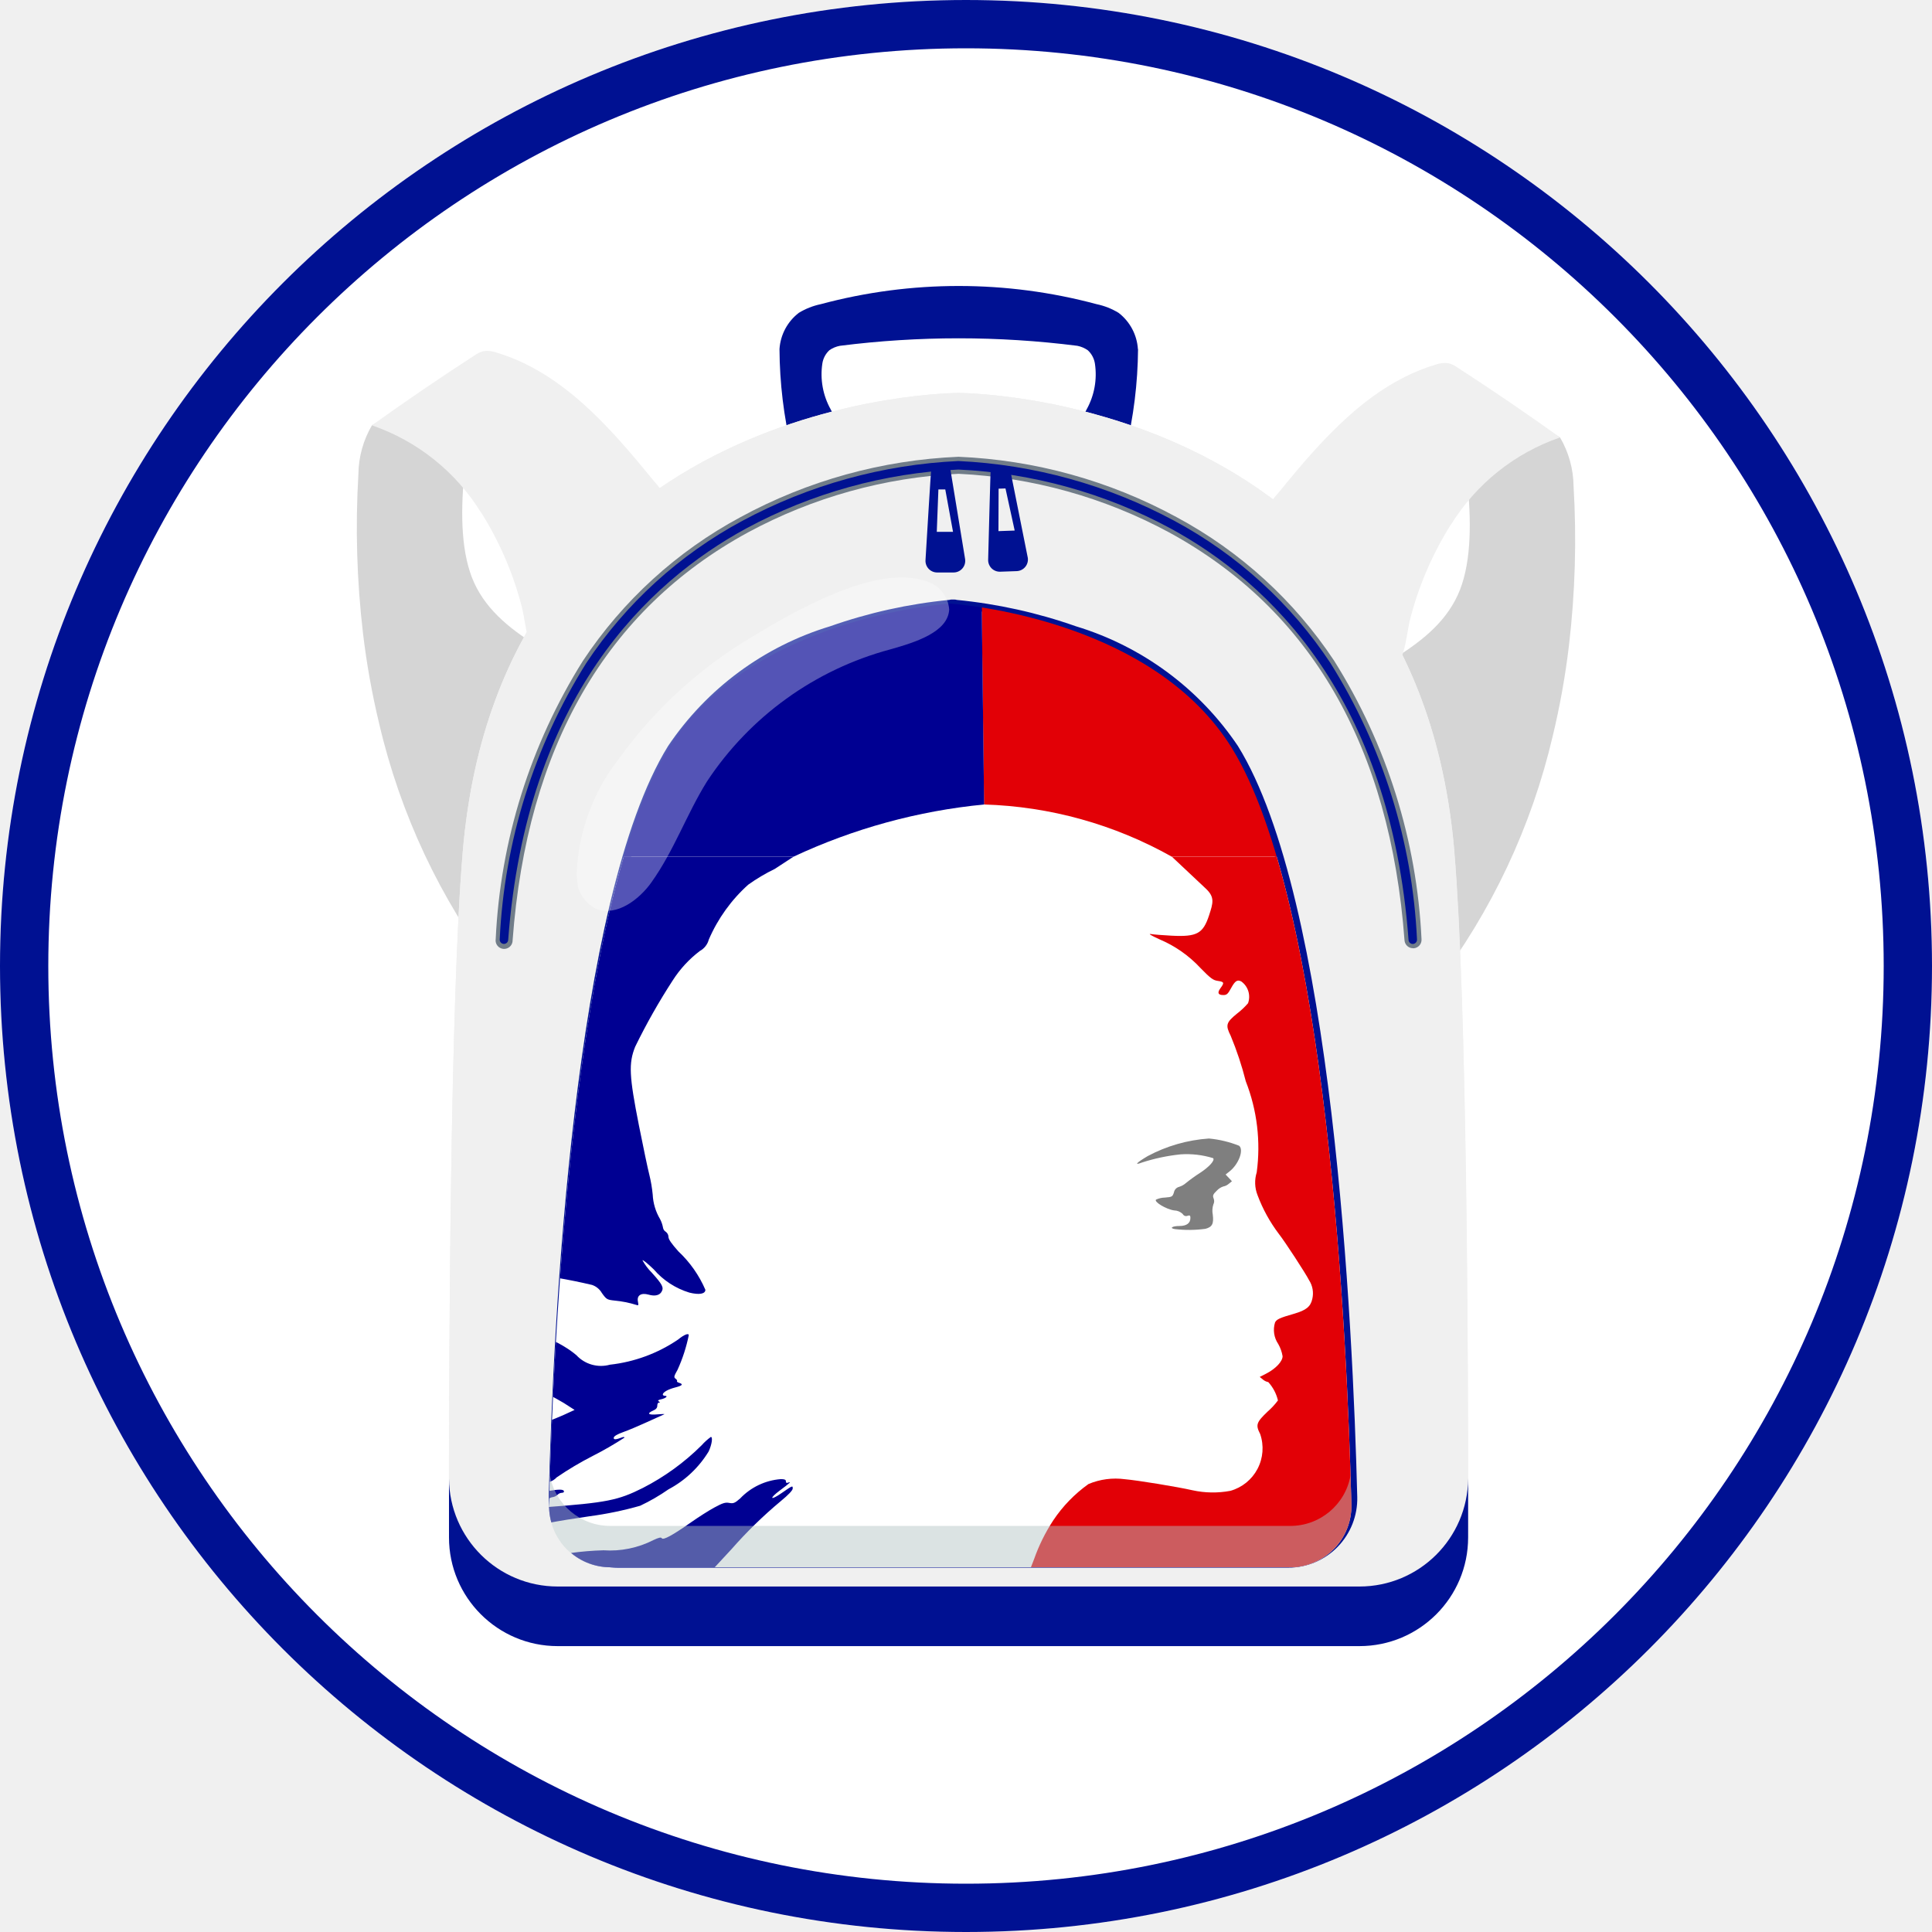
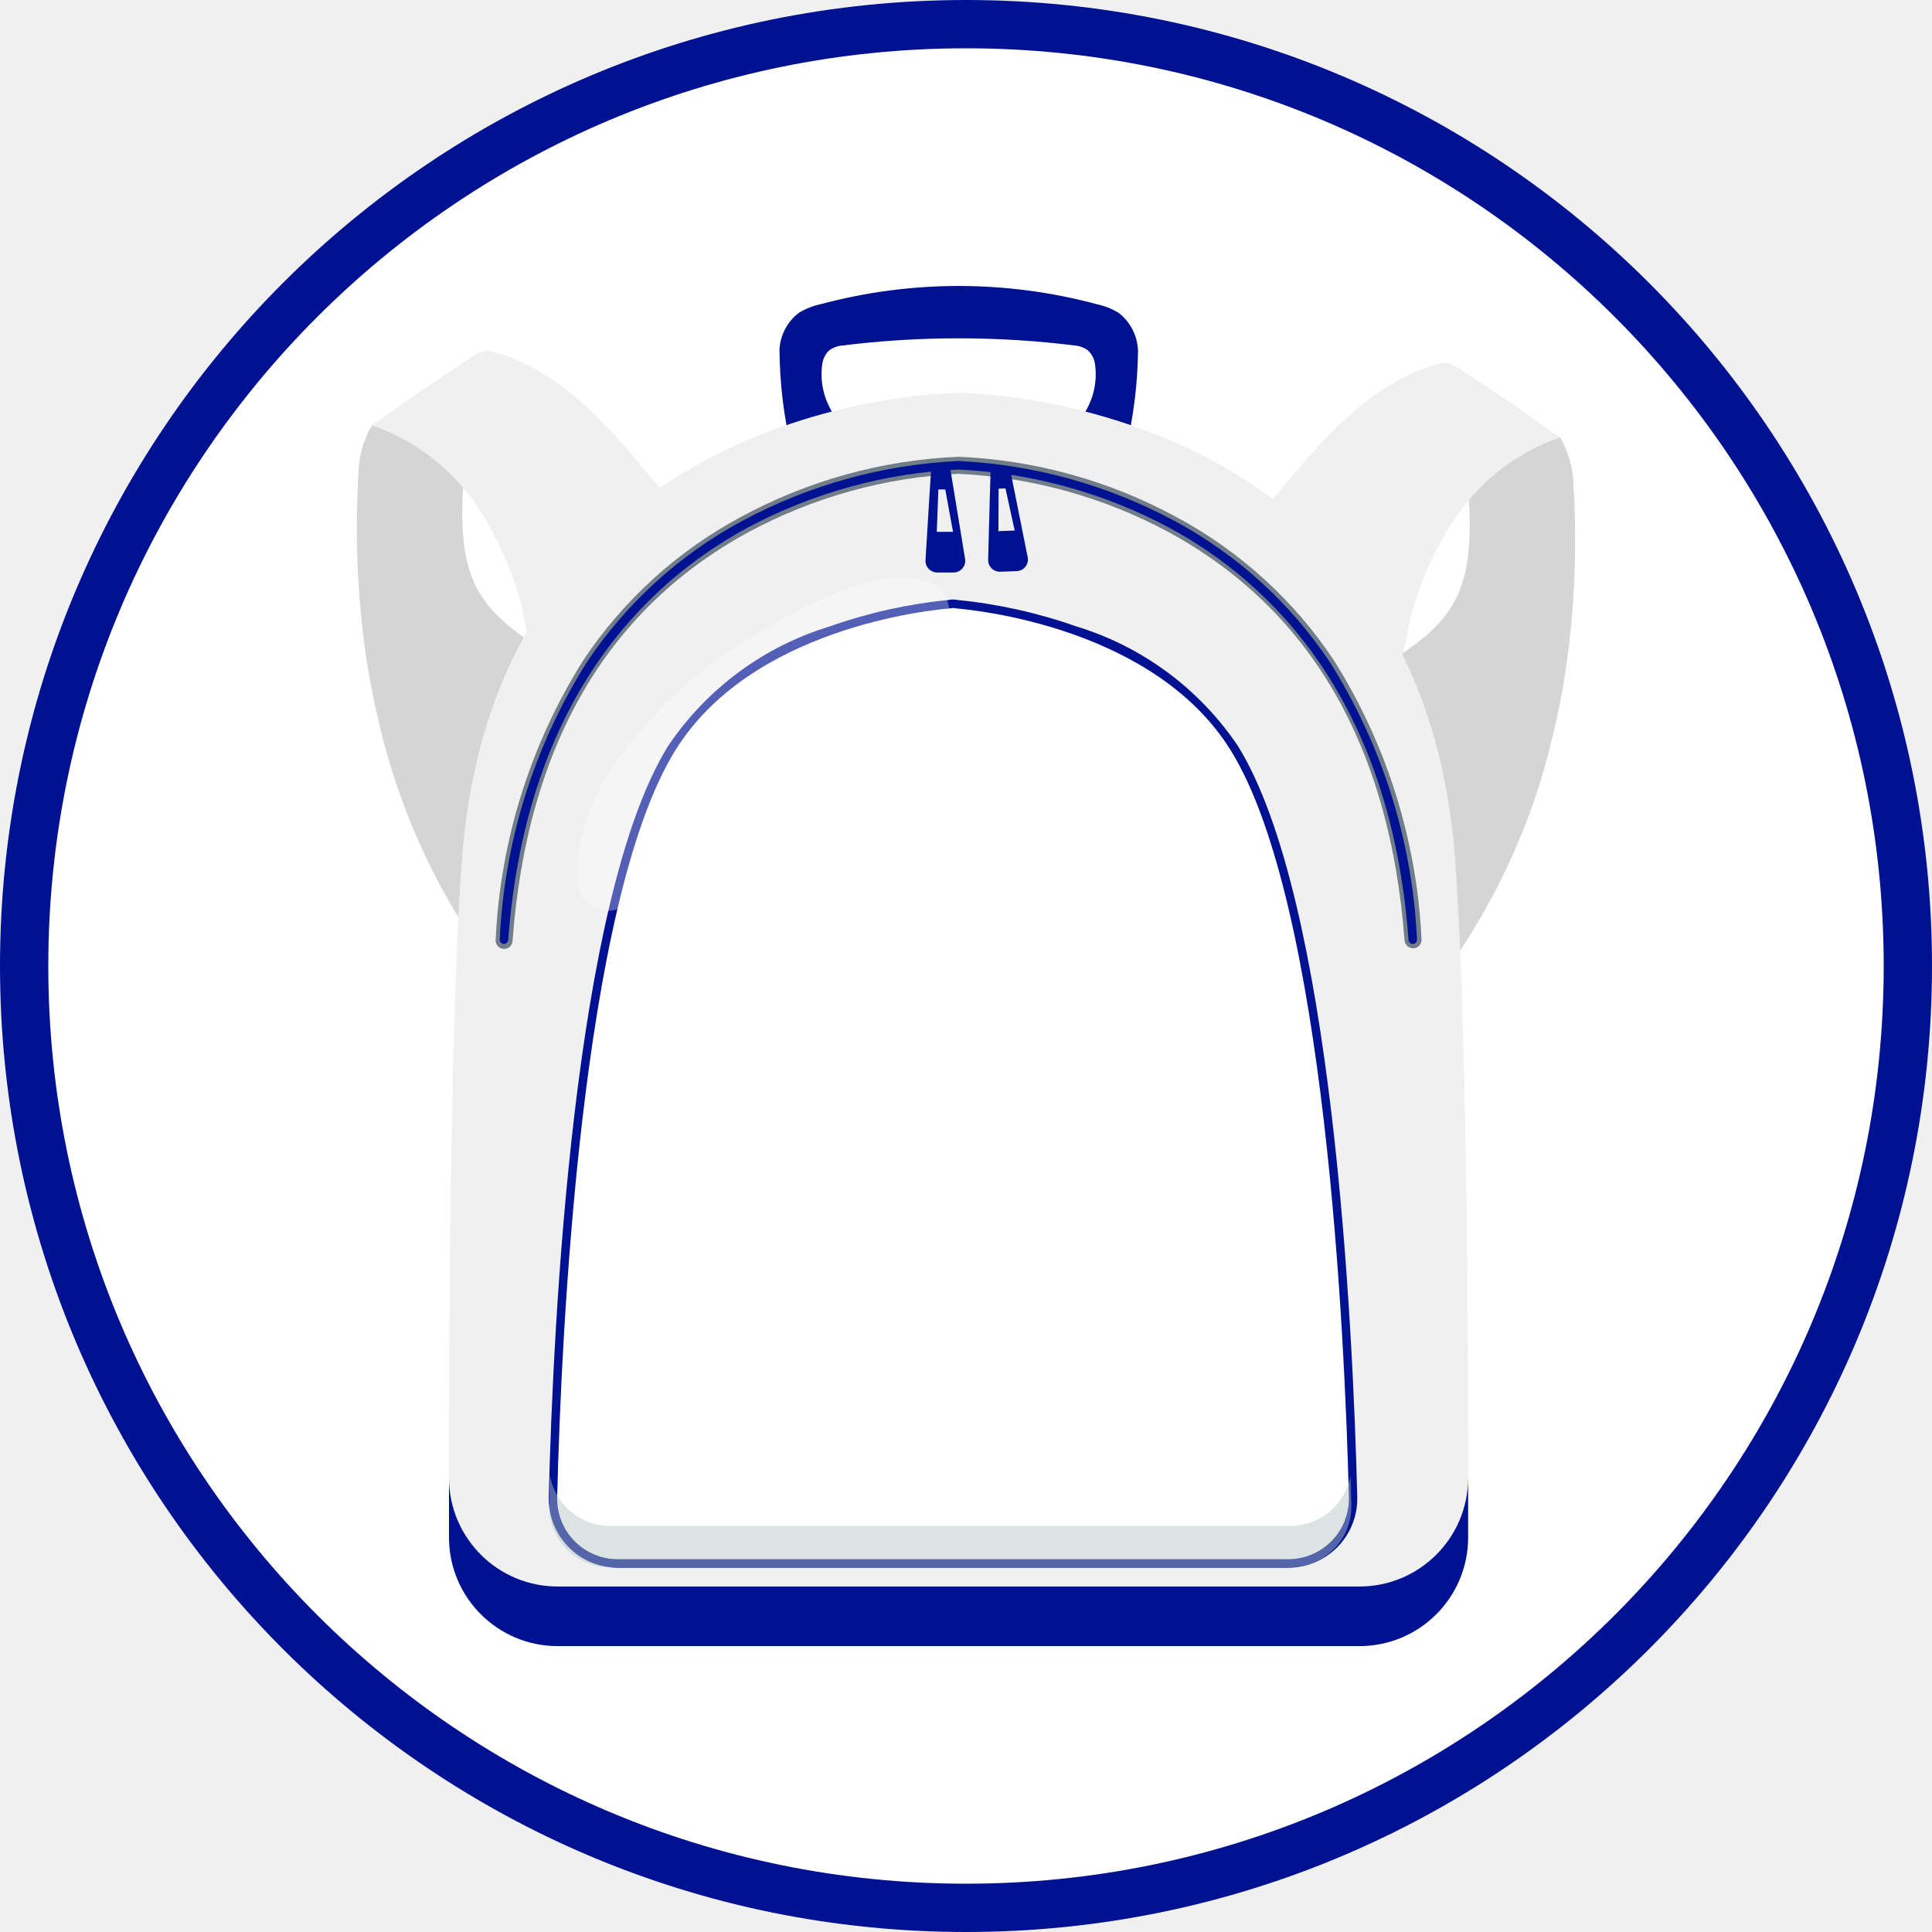
- <svg xmlns="http://www.w3.org/2000/svg" width="80" height="80" viewBox="0 0 80 80">
-   <defs>
+ <svg xmlns="http://www.w3.org/2000/svg" width="80" height="80" viewBox="0 0 80 80" version="1.1" id="svg63">
+   <defs id="defs14">
    <clipPath id="clip-path">
      <rect id="Rectangle_317" data-name="Rectangle 317" width="50.446" height="56.321" fill="none" />
    </clipPath>
    <clipPath id="clip-path-2">
      <path id="Tracé_1043" data-name="Tracé 1043" d="M117.947,234.75l-.057,0v.008c-1,.081-8.425.846-11.6,5.972-3.962,6.4-4.783,24.54-4.953,31.327a2.542,2.542,0,0,0,2.542,2.6h28.137a2.542,2.542,0,0,0,2.542-2.6c-.169-6.787-.991-24.932-4.952-31.327-3.176-5.126-10.6-5.891-11.6-5.972v-.008l-.057,0" transform="translate(-101.336 -234.746)" fill="none" />
    </clipPath>
    <clipPath id="clip-path-3">
      <rect id="Rectangle_324" data-name="Rectangle 324" width="37.227" height="29.424" fill="none" />
    </clipPath>
    <clipPath id="clip-path-4">
      <rect id="Rectangle_325" data-name="Rectangle 325" width="39.318" height="14.974" fill="none" />
    </clipPath>
    <clipPath id="clip-path-5">
      <rect id="Rectangle_326" data-name="Rectangle 326" width="47.862" height="14.974" fill="none" />
    </clipPath>
    <clipPath id="clip-path-6">
      <rect id="Rectangle_315" data-name="Rectangle 315" width="16.501" height="12.475" fill="none" />
    </clipPath>
  </defs>
  <g id="Groupe_455" data-name="Groupe 455" transform="translate(-1085 -16)">
    <g id="Ellipse_31" data-name="Ellipse 31" transform="translate(1085 16)" fill="#fff" stroke="#001192" stroke-width="2">
-       <circle cx="40" cy="40" r="40" stroke="none" />
-       <circle cx="40" cy="40" r="39" fill="none" />
+       <circle cx="40" cy="40" r="40" stroke="none" id="circle16" />
+       <circle cx="40" cy="40" r="39" fill="none" id="circle18" />
    </g>
    <g id="Groupe_450" data-name="Groupe 450" transform="translate(-116.223 -61.621)">
      <g id="Groupe_432" data-name="Groupe 432" transform="translate(1216 89.461)">
        <g id="Groupe_de_masques_409" data-name="Groupe de masques 409" clip-path="url(#clip-path)">
          <g id="Groupe_408" data-name="Groupe 408" transform="translate(0)">
            <g id="Groupe_424" data-name="Groupe 424">
              <path id="Tracé_1004" data-name="Tracé 1004" d="M.926,44.6A27.318,27.318,0,0,0,5.773,54.907a14.4,14.4,0,0,1,1.789-2.685A30.3,30.3,0,0,0,11.4,45.46a1.632,1.632,0,0,0,.144-1.234,1.547,1.547,0,0,0-.433-.52C9.1,41.95,5.969,41.183,4.858,38.758c-1.061-2.315-.171-6.563.378-9.106C5.21,29.768.913,32.031.624,32.237a4.08,4.08,0,0,0-.56,2.013,37.512,37.512,0,0,0,.191,6.607A32.384,32.384,0,0,0,.926,44.6" transform="translate(0 -26.465)" fill="#d5d5d5" />
              <path id="Tracé_1005" data-name="Tracé 1005" d="M10.333,31.683a8.592,8.592,0,0,0-4.519-3.616q2.08-1.493,4.23-2.885a1.2,1.2,0,0,1,.386-.188,1.112,1.112,0,0,1,.547.061c2.705.812,4.685,3.077,6.468,5.268a6.481,6.481,0,0,1,1.091,1.671,1.086,1.086,0,0,1,.1.48,1.224,1.224,0,0,1-.227.538,15.125,15.125,0,0,1-4.727,4.4c-1.485.949-1.413-.934-1.681-1.9a13.833,13.833,0,0,0-1.663-3.832" transform="translate(-5.189 -22.294)" fill="#f0f0f0" />
              <path id="Tracé_1010" data-name="Tracé 1010" d="M371.94,49.255a27.316,27.316,0,0,1-4.847,10.309,14.4,14.4,0,0,0-1.788-2.685,30.3,30.3,0,0,1-3.835-6.762,1.632,1.632,0,0,1-.144-1.234,1.549,1.549,0,0,1,.433-.52c2.009-1.756,5.139-2.523,6.25-4.948,1.061-2.315.171-6.563-.378-9.106.025.116,4.323,2.379,4.611,2.585a4.081,4.081,0,0,1,.56,2.013,37.5,37.5,0,0,1-.191,6.607,32.387,32.387,0,0,1-.671,3.742" transform="translate(-322.421 -30.621)" fill="#d5d5d5" />
              <path id="Tracé_1011" data-name="Tracé 1011" d="M352.535,36.341a8.593,8.593,0,0,1,4.519-3.616q-2.08-1.493-4.23-2.885a1.192,1.192,0,0,0-.386-.188,1.114,1.114,0,0,0-.547.061c-2.705.813-4.685,3.077-6.468,5.268a6.485,6.485,0,0,0-1.091,1.671,1.088,1.088,0,0,0-.1.48,1.223,1.223,0,0,0,.227.538,15.125,15.125,0,0,0,4.727,4.4c1.485.949,1.413-.934,1.681-1.9a13.835,13.835,0,0,1,1.663-3.832" transform="translate(-307.233 -26.451)" fill="#f0f0f0" />
              <path id="Tracé_1016" data-name="Tracé 1016" d="M177.338,2.614a2.061,2.061,0,0,0-.8-1.5,2.87,2.87,0,0,0-.905-.358,22.036,22.036,0,0,0-11.431,0,2.87,2.87,0,0,0-.905.358,2.062,2.062,0,0,0-.8,1.5A18.345,18.345,0,0,0,163,6.782c.183,1.359,1.57.86,2.5.4a.3.3,0,0,0,.163-.139.309.309,0,0,0-.054-.255c-.317-.569-.706-1.1-.995-1.682a2.984,2.984,0,0,1-.343-1.888.941.941,0,0,1,.294-.558A1.131,1.131,0,0,1,165,2.479a39.061,39.061,0,0,1,9.83,0,1.132,1.132,0,0,1,.435.186.941.941,0,0,1,.294.558,2.985,2.985,0,0,1-.343,1.888c-.288.584-.678,1.112-.995,1.682a.31.31,0,0,0-.054.255.3.3,0,0,0,.163.139c.925.455,2.313.954,2.5-.4a18.345,18.345,0,0,0,.514-4.168" transform="translate(-144.997)" fill="#001192" />
              <path id="Tracé_1017" data-name="Tracé 1017" d="M77.095,60.251C75.5,41.222,56.562,41.222,56.562,41.222s-18.941,0-20.533,19.029c-.516,6.164-.575,20.657-.57,28.044a4.5,4.5,0,0,0,4.5,4.5h33.2a4.5,4.5,0,0,0,4.5-4.5c.005-7.387-.054-21.88-.57-28.044" transform="translate(-31.647 -36.791)" fill="#f0f0f0" />
              <path id="Tracé_1018" data-name="Tracé 1018" d="M77.095,60.251C75.5,41.222,56.562,41.222,56.562,41.222s-18.941,0-20.533,19.029c-.516,6.164-.575,20.657-.57,28.044a4.494,4.494,0,0,0,1.764,3.57c0-7.851.068-21.93.523-28.052C39.2,44.167,56.562,44.167,56.562,44.167s17.358,0,18.817,19.645c.455,6.122.523,20.2.523,28.052a4.494,4.494,0,0,0,1.764-3.57c.005-7.387-.054-21.88-.57-28.044" transform="translate(-31.647 -36.791)" fill="#f0f0f0" />
              <path id="Tracé_1019" data-name="Tracé 1019" d="M73.162,463.907h-33.2a4.5,4.5,0,0,1-4.5-4.469c0,.874,0,1.692,0,2.437a4.5,4.5,0,0,0,4.5,4.5h33.2a4.5,4.5,0,0,0,4.5-4.5c0-.745,0-1.563,0-2.437a4.5,4.5,0,0,1-4.5,4.469" transform="translate(-31.647 -410.053)" fill="#001192" />
              <path id="Tracé_1020" data-name="Tracé 1020" d="M91.446,86.174a.352.352,0,0,1-.35-.325c-.595-8.008-3.874-13.692-9.747-16.893a20.4,20.4,0,0,0-8.719-2.427,20.4,20.4,0,0,0-8.719,2.427c-5.873,3.2-9.152,8.885-9.747,16.893a.352.352,0,1,1-.7-.052,23.779,23.779,0,0,1,3.613-11.526A18.1,18.1,0,0,1,63.6,68.324a20.718,20.718,0,0,1,9.029-2.5,20.718,20.718,0,0,1,9.029,2.5,18.1,18.1,0,0,1,6.525,5.947A23.779,23.779,0,0,1,91.8,85.8a.352.352,0,0,1-.325.377h-.026" transform="translate(-47.715 -58.75)" fill="#717d89" />
              <path id="Tracé_1021" data-name="Tracé 1021" d="M92.833,87.458a.176.176,0,0,1-.175-.163c-.748-10.069-5.777-14.829-9.864-17.048a20.542,20.542,0,0,0-8.777-2.434,20.571,20.571,0,0,0-8.79,2.441c-4.082,2.221-9.1,6.98-9.851,17.041a.176.176,0,0,1-.351-.026,23.606,23.606,0,0,1,3.584-11.442,17.929,17.929,0,0,1,6.463-5.89,20.939,20.939,0,0,1,8.945-2.477,20.939,20.939,0,0,1,8.945,2.477,17.927,17.927,0,0,1,6.462,5.89,23.6,23.6,0,0,1,3.584,11.442.176.176,0,0,1-.162.188h-.013" transform="translate(-49.11 -60.21)" fill="#001192" />
              <path id="Tracé_1022" data-name="Tracé 1022" d="M220.684,73.756l-.621-3.784-.78.054c-.011.032-.17,2.649-.238,3.779a.482.482,0,0,0,.481.511h.682a.482.482,0,0,0,.476-.56m-1.172-1.122.067-1.756h.285l.321,1.756Z" transform="translate(-195.499 -62.451)" fill="#001192" />
              <path id="Tracé_1023" data-name="Tracé 1023" d="M244.825,73.279l-.752-3.76-.778.081c-.009.032-.078,2.653-.107,3.785a.482.482,0,0,0,.5.494l.682-.024a.482.482,0,0,0,.456-.576m-1.211-1.08.006-1.758.285-.01.381,1.744Z" transform="translate(-217.048 -62.046)" fill="#001192" />
              <path id="Tracé_1024" data-name="Tracé 1024" d="M105.046,130.026c-3.134-5.059-10.459-5.814-11.448-5.893v-.008l-.056,0-.056,0v.008c-.989.08-8.314.835-11.448,5.893-3.91,6.311-4.72,24.217-4.887,30.915a2.508,2.508,0,0,0,2.508,2.57h27.767a2.508,2.508,0,0,0,2.508-2.57c-.167-6.7-.978-24.6-4.887-30.915" transform="translate(-68.857 -110.782)" fill="#fff" />
              <path id="Tracé_1025" data-name="Tracé 1025" d="M90.678,121.2v.008c.989.08,8.314.835,11.448,5.893,3.91,6.311,4.72,24.217,4.887,30.915a2.508,2.508,0,0,1-2.508,2.57H76.738a2.508,2.508,0,0,1-2.508-2.57c.167-6.7.978-24.6,4.887-30.915,3.134-5.059,10.459-5.814,11.448-5.893V121.2l.056,0,.056,0m0-.352h-.02l-.036,0-.036,0h-.02a.352.352,0,0,0-.1.016,20.974,20.974,0,0,0-4.933,1.092,12.428,12.428,0,0,0-6.71,4.96c-3.916,6.321-4.759,23.849-4.94,31.091a2.86,2.86,0,0,0,2.86,2.931H104.5a2.86,2.86,0,0,0,2.86-2.931c-.181-7.242-1.024-24.77-4.94-31.091a12.429,12.429,0,0,0-6.71-4.96,20.975,20.975,0,0,0-4.933-1.092.352.352,0,0,0-.1-.016" transform="translate(-65.936 -107.863)" fill="#001192" />
            </g>
          </g>
        </g>
      </g>
-       <g id="Groupe_449" data-name="Groupe 449" transform="translate(1223.959 102.608)">
-         <g id="Groupe_444" data-name="Groupe 444" transform="translate(0)" clip-path="url(#clip-path-2)">
-           <rect id="Rectangle_323" data-name="Rectangle 323" width="87.027" height="29.424" transform="translate(-29.848 10.488)" fill="#fff" />
-           <g id="Groupe_437" data-name="Groupe 437" transform="translate(19.952 10.488)" style="isolation: isolate">
-             <g id="Groupe_436" data-name="Groupe 436">
-               <g id="Groupe_435" data-name="Groupe 435" clip-path="url(#clip-path-3)">
-                 <path id="Tracé_1038" data-name="Tracé 1038" d="M169.075,299.777l.132-.341a7.428,7.428,0,0,1,.791-1.6,5.8,5.8,0,0,1,1.46-1.507,2.9,2.9,0,0,1,1.509-.2c.527.046,2.146.31,2.8.458a3.931,3.931,0,0,0,1.568.023,1.826,1.826,0,0,0,1.233-2.352c-.195-.381-.161-.48.311-.932a2.917,2.917,0,0,0,.425-.459,1.709,1.709,0,0,0-.4-.759.48.48,0,0,1-.224-.108l-.131-.106.28-.143c.383-.2.667-.5.667-.715a1.512,1.512,0,0,0-.179-.505,1.038,1.038,0,0,1-.133-.895c.07-.132.192-.187.788-.359.5-.145.683-.292.754-.611a1,1,0,0,0-.133-.777c-.133-.267-1-1.6-1.257-1.925a6.325,6.325,0,0,1-.878-1.6,1.418,1.418,0,0,1-.033-.941,7.573,7.573,0,0,0-.453-3.772,13.616,13.616,0,0,0-.624-1.881c-.223-.445-.194-.549.265-.924a2.987,2.987,0,0,0,.453-.427.783.783,0,0,0-.278-.9c-.166-.089-.259-.028-.428.282-.128.235-.178.28-.315.28-.223,0-.262-.093-.12-.286.166-.225.153-.261-.108-.3-.195-.026-.3-.1-.721-.533a4.924,4.924,0,0,0-1.708-1.193c-.348-.16-.469-.236-.342-.214.109.019.494.049.856.068,1.05.053,1.3-.086,1.55-.842.166-.513.246-.751-.136-1.109l-1.4-1.316H206.3v29.424Z" transform="translate(-169.075 -270.353)" fill="#e20006" />
-               </g>
-             </g>
-           </g>
-           <path id="Tracé_1039" data-name="Tracé 1039" d="M23.032,299.778a4.359,4.359,0,0,1-.439-.048A8.744,8.744,0,0,1,24,298.823c.378-.231.533-.354.481-.382a4.51,4.51,0,0,0-.733-.08,1.734,1.734,0,0,0-.849.05,9.577,9.577,0,0,1-.942.285c-1.022.268-1.366.452-1.694.907l-.123.176H0V270.354H39.968l-.774.505a7.54,7.54,0,0,0-1.1.653,6.53,6.53,0,0,0-1.631,2.27.756.756,0,0,1-.374.476,4.751,4.751,0,0,0-1.122,1.219,25.89,25.89,0,0,0-1.554,2.745c-.275.686-.25,1.209.156,3.26.179.9.372,1.821.43,2.039a5.732,5.732,0,0,1,.14.821,2.194,2.194,0,0,0,.306,1.019,1.256,1.256,0,0,1,.121.353.239.239,0,0,0,.113.169.27.27,0,0,1,.113.214c0,.1.129.284.412.6a4.766,4.766,0,0,1,1.116,1.589c0,.173-.254.218-.663.117a3.164,3.164,0,0,1-1.473-.96c-.257-.25-.467-.418-.467-.374a2.336,2.336,0,0,0,.391.516c.428.476.5.606.4.779-.081.151-.278.2-.544.122-.307-.085-.488.034-.437.287.031.156.023.174-.065.14a4.411,4.411,0,0,0-.9-.18c-.314-.034-.338-.048-.528-.313a.746.746,0,0,0-.407-.335,24.24,24.24,0,0,0-2.9-.5,10.446,10.446,0,0,0-2.835-.1,2.639,2.639,0,0,0-1.1.283c-.588.3-1.607,1.236-1.607,1.477,0,.113.224.073.481-.086a14.639,14.639,0,0,1,4.753-1.214c.648-.025.613.006-.165.146-.215.039-.724.169-1.132.29s-1.11.307-1.561.414-.961.244-1.132.306l-.311.112.481.005c2.451.027,5.244.8,6.381,1.777a1.387,1.387,0,0,0,1.388.393,6.249,6.249,0,0,0,2.822-1.041c.243-.2.443-.283.442-.178a6.667,6.667,0,0,1-.462,1.426c-.155.275-.164.315-.083.374.049.036.076.08.059.1s.021.049.086.069c.186.059.139.116-.158.192s-.517.2-.517.294c0,.029.04.053.088.053.146,0,.037.1-.153.143-.13.029-.156.052-.1.088s.059.05.008.05-.071.059-.071.129c0,.087-.054.151-.17.2-.283.125-.2.193.184.157.194-.018.315-.018.269,0s-.365.163-.707.32-.788.345-.99.416c-.229.08-.375.165-.388.224-.02.1.087.092.354-.01.049-.019.09-.013.089.014a14.135,14.135,0,0,1-1.31.756,13.636,13.636,0,0,0-1.5.892.634.634,0,0,1-.294.184.234.234,0,0,0-.172.144c-.11.241-.087.271.175.226.389-.067.568-.063.594.012.014.041-.023.071-.087.071a.263.263,0,0,0-.178.082.382.382,0,0,1-.218.1.388.388,0,0,0-.265.2.522.522,0,0,1-.227.209c-.062.016.027.019.2.006,2.545-.189,3.019-.284,4.046-.8a9.741,9.741,0,0,0,2.431-1.765,2.366,2.366,0,0,1,.382-.346c.088,0,.04.318-.09.6a4.313,4.313,0,0,1-1.665,1.571,8.081,8.081,0,0,1-1.172.679,14.682,14.682,0,0,1-2.094.435c-2.68.388-3.706.682-4.722,1.353a1.067,1.067,0,0,1-.4.19.562.562,0,0,0-.285.154c-.305.261-.084.217.549-.11.649-.335.953-.388.442-.077a3.226,3.226,0,0,1-1.574.62ZM19.7,296.5c.1-.042.439-.231.748-.419s.677-.393.817-.457l.877-.4a5.035,5.035,0,0,1,1.831-.531.7.7,0,0,0,.348.084c.239.017.281.032.183.067-.07.025-.128.067-.128.095,0,.1.53.072.753-.044a1.587,1.587,0,0,1,.439-.115c.191-.023.28-.059.28-.115s.049-.074.221-.044a7.791,7.791,0,0,0,2.127-.4,12.861,12.861,0,0,0,2.26-.754l.449-.206-.449-.288a15.638,15.638,0,0,0-4.608-1.806,5.542,5.542,0,0,1-.82-.269c-.038-.037-.019-.043.057-.016.241.086.424.1.424.038,0-.084-.182-.151-.54-.2-.327-.045-.539-.143-.311-.144.352,0-.253-.225-.931-.343-.5-.087-.53-.106-.321-.208.183-.088.379-.423.328-.558-.044-.114-.1-.1-.37.08a3.791,3.791,0,0,0-1.273,1.527c-.154.342-.1.374.691.407.648.028.659.03.492.12a1.57,1.57,0,0,1-.416.129c-.46.071-.716.289-.488.417.068.038.041.07-.125.149-.186.089-.2.108-.11.158a.845.845,0,0,0,.362.037.441.441,0,0,1,.385.091l.125.111-.251.159a1.161,1.161,0,0,0-.347.341,3.533,3.533,0,0,1-.421.528,1.511,1.511,0,0,0-.325.438,2.618,2.618,0,0,1-.58.556c-.858.687-1.231,1.064-1.231,1.246a.283.283,0,0,1-.134.239c-.268.176-.407.378-.261.378A1.063,1.063,0,0,0,19.7,296.5Zm6.619-.662a1.9,1.9,0,0,0,.545-.146l.16-.095-.273-.136-.273-.136-.272.11c-.15.061-.358.143-.461.182-.418.158-.472.371-.08.312C25.815,295.9,26.109,295.862,26.321,295.834Zm-9.58-2.575a20.1,20.1,0,0,1,3.28-2.885c.384-.266.654-.42.667-.38.037.11.2.078.469-.092.308-.2.461-.393.845-1.087a3.318,3.318,0,0,1,1.124-1.342c.269-.207.665-.517.88-.687.31-.247.384-.285.359-.188-.02.076-.006.123.035.123a2.24,2.24,0,0,0,.756-.323c.033-.1-.582-.2-1.037-.174a1.746,1.746,0,0,0-.907.3,12.772,12.772,0,0,0-3.161,2.549,11.5,11.5,0,0,1-2.211,1.882c-.131.063-.23.194-.389.517a18.188,18.188,0,0,1-1.386,2.261c-.5.692-.6.931-.217.488C15.982,294.065,16.383,293.634,16.741,293.259Zm12.618,6.195a12.436,12.436,0,0,1,2.744-.385,3.937,3.937,0,0,0,2.063-.421c.23-.108.32-.128.352-.077.056.089.445-.123,1.206-.657.311-.218.751-.5.978-.62.341-.185.446-.217.61-.186s.227.012.451-.186a2.6,2.6,0,0,1,1.681-.8c.158,0,.212.023.212.09s.031.079.085.058c.158-.061.086.009-.319.31-.47.348-.424.453.054.122.462-.32.463-.32.463-.191,0,.074-.174.259-.5.527a18.329,18.329,0,0,0-2.035,1.985l-.7.756H27.746Zm.014-11.526a.467.467,0,0,1,.2,0c.054.014.01.026-.1.026s-.153-.012-.1-.026" transform="translate(-29.848 -259.866)" fill="#000092" />
-           <path id="Tracé_1040" data-name="Tracé 1040" d="M185.6,313.717c-.247-.037-.12-.129.179-.129s.458-.115.458-.334c0-.1-.022-.12-.118-.089a.156.156,0,0,1-.2-.074.519.519,0,0,0-.354-.148c-.323-.043-.845-.355-.752-.448a.932.932,0,0,1,.369-.084c.3-.025.315-.036.374-.217a.288.288,0,0,1,.214-.227.794.794,0,0,0,.292-.166,6.171,6.171,0,0,1,.566-.407c.393-.256.636-.529.549-.616a3.712,3.712,0,0,0-1.341-.157,7.777,7.777,0,0,0-1.6.337c-.343.132-.243.017.229-.263a6.289,6.289,0,0,1,2.541-.73,4.516,4.516,0,0,1,1.248.3c.206.17-.019.768-.4,1.066l-.159.125.131.139.131.14-.134.108a.473.473,0,0,1-.224.108.632.632,0,0,0-.272.177c-.155.15-.174.2-.13.315a.3.3,0,0,1-.01.255.842.842,0,0,0-.024.418c.047.377-.021.512-.3.588A5.022,5.022,0,0,1,185.6,313.717Z" transform="translate(-159.681 -287.809)" fill="#7f7f7f" />
-           <g id="Groupe_440" data-name="Groupe 440" transform="translate(17.861 -4.487)" style="isolation: isolate">
-             <g id="Groupe_439" data-name="Groupe 439">
-               <g id="Groupe_438" data-name="Groupe 438" clip-path="url(#clip-path-4)">
-                 <path id="Tracé_1041" data-name="Tracé 1041" d="M169.9,234.488a16.883,16.883,0,0,0-7.775-2.162l-.153-12.812h39.318v14.974Z" transform="translate(-161.975 -219.514)" fill="#e20006" />
-               </g>
-             </g>
-           </g>
-           <g id="Groupe_443" data-name="Groupe 443" transform="translate(-29.848 -4.487)" style="isolation: isolate">
-             <g id="Groupe_442" data-name="Groupe 442">
-               <g id="Groupe_441" data-name="Groupe 441" clip-path="url(#clip-path-5)">
-                 <path id="Tracé_1042" data-name="Tracé 1042" d="M39.968,234.488a24.1,24.1,0,0,1,7.894-2.162l-.153-12.812H0v14.974Z" transform="translate(0 -219.514)" fill="#000092" />
-               </g>
-             </g>
-           </g>
-         </g>
-       </g>
      <path id="Tracé_1036" data-name="Tracé 1036" d="M107.829,457.236H79.692a2.533,2.533,0,0,1-2.506-2.088c-.014.442-.026.855-.035,1.231a2.524,2.524,0,0,0,2.542,2.57h28.136a2.524,2.524,0,0,0,2.542-2.57c-.01-.376-.021-.789-.035-1.231a2.533,2.533,0,0,1-2.506,2.088" transform="translate(1146.81 -316.43)" fill="#b3c4c3" opacity="0.471" />
      <g id="Groupe_434" data-name="Groupe 434" transform="matrix(0.995, -0.105, 0.105, 0.995, 1223.959, 103.048)" opacity="0.331">
        <g id="Groupe_405" data-name="Groupe 405">
          <g id="Groupe_404" data-name="Groupe 404" clip-path="url(#clip-path-6)">
            <path id="Tracé_1027" data-name="Tracé 1027" d="M2.278,6.223A8.3,8.3,0,0,0,.012,10.765a1.5,1.5,0,0,0,.653,1.577c.811.41,1.808-.207,2.375-.847,1.077-1.214,1.746-2.654,2.734-3.922a13.17,13.17,0,0,1,8.114-4.637c1.077-.184,2.452-.462,2.6-1.386A1.318,1.318,0,0,0,15.614.267c-1.994-.915-5.645.744-7.406,1.574a18.243,18.243,0,0,0-5.93,4.381" transform="translate(0 0)" fill="#fff" />
          </g>
        </g>
      </g>
    </g>
  </g>
</svg>
